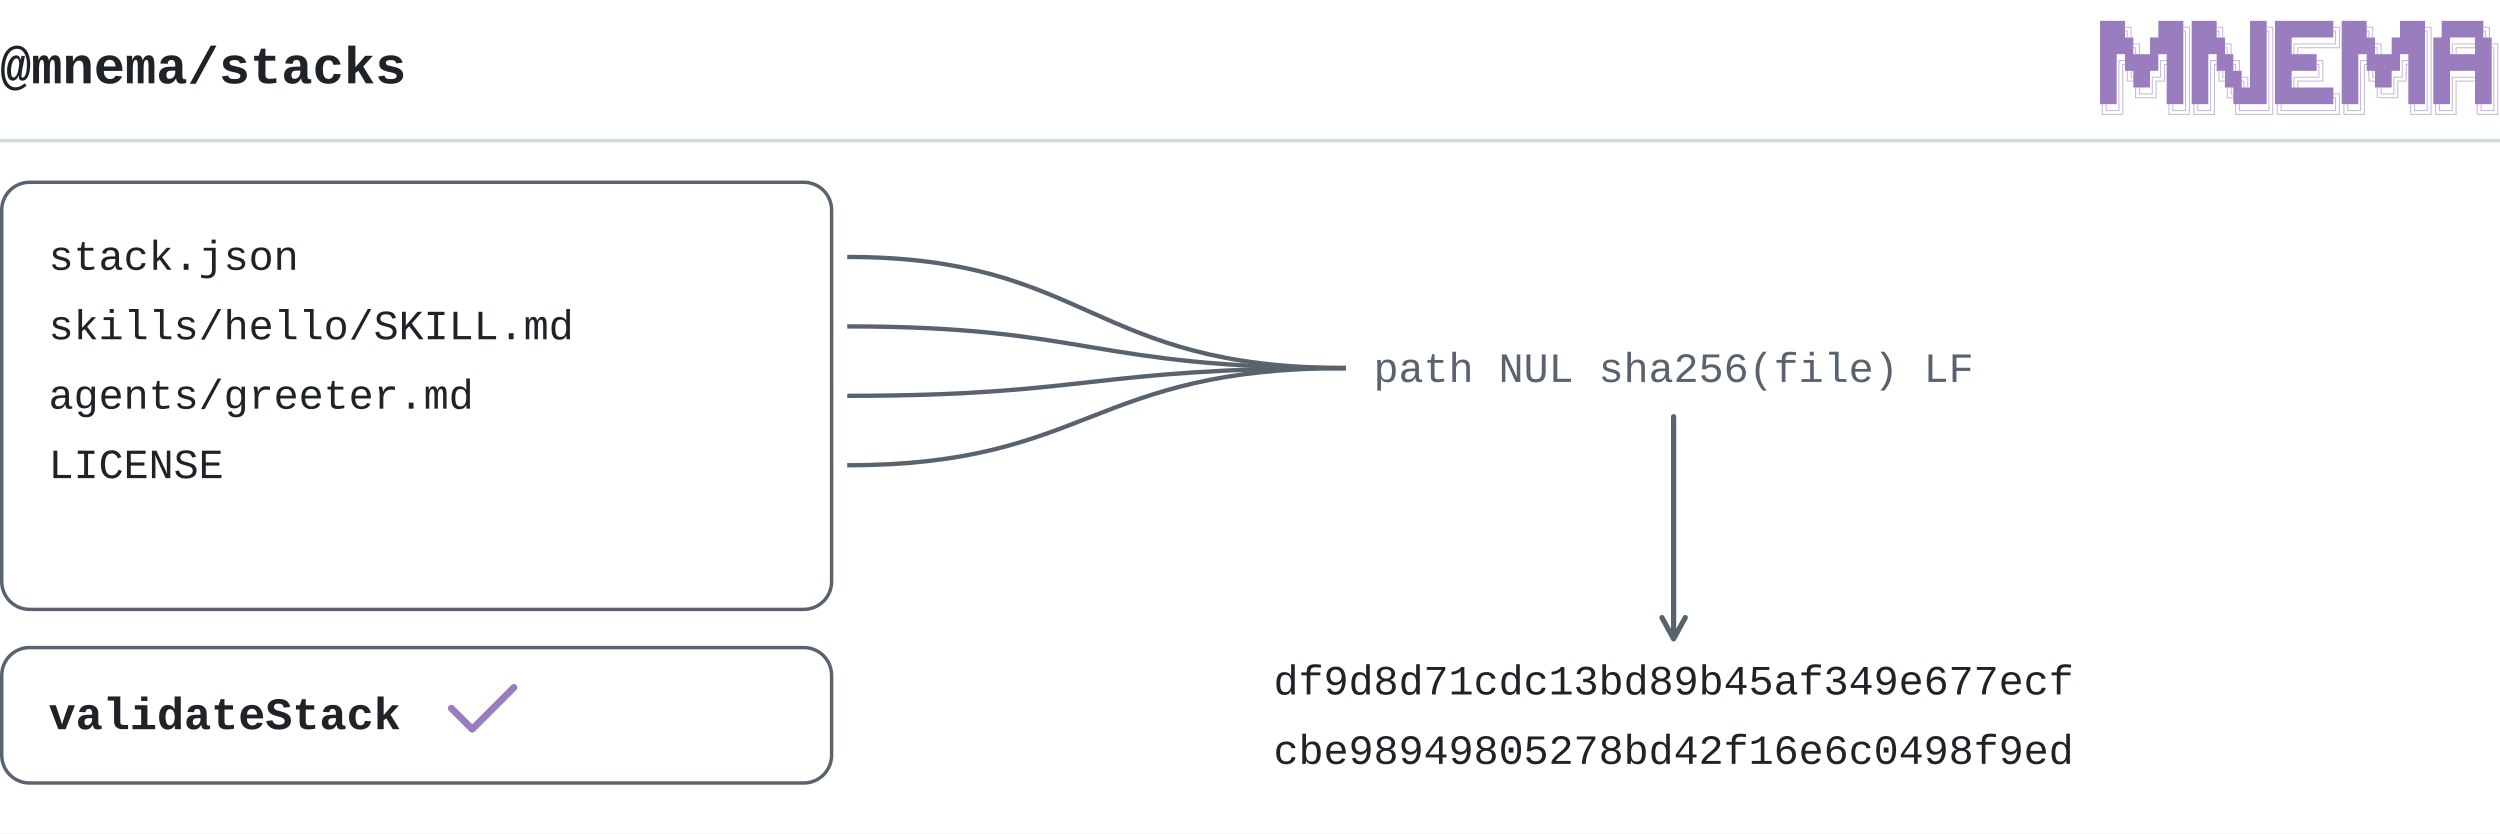
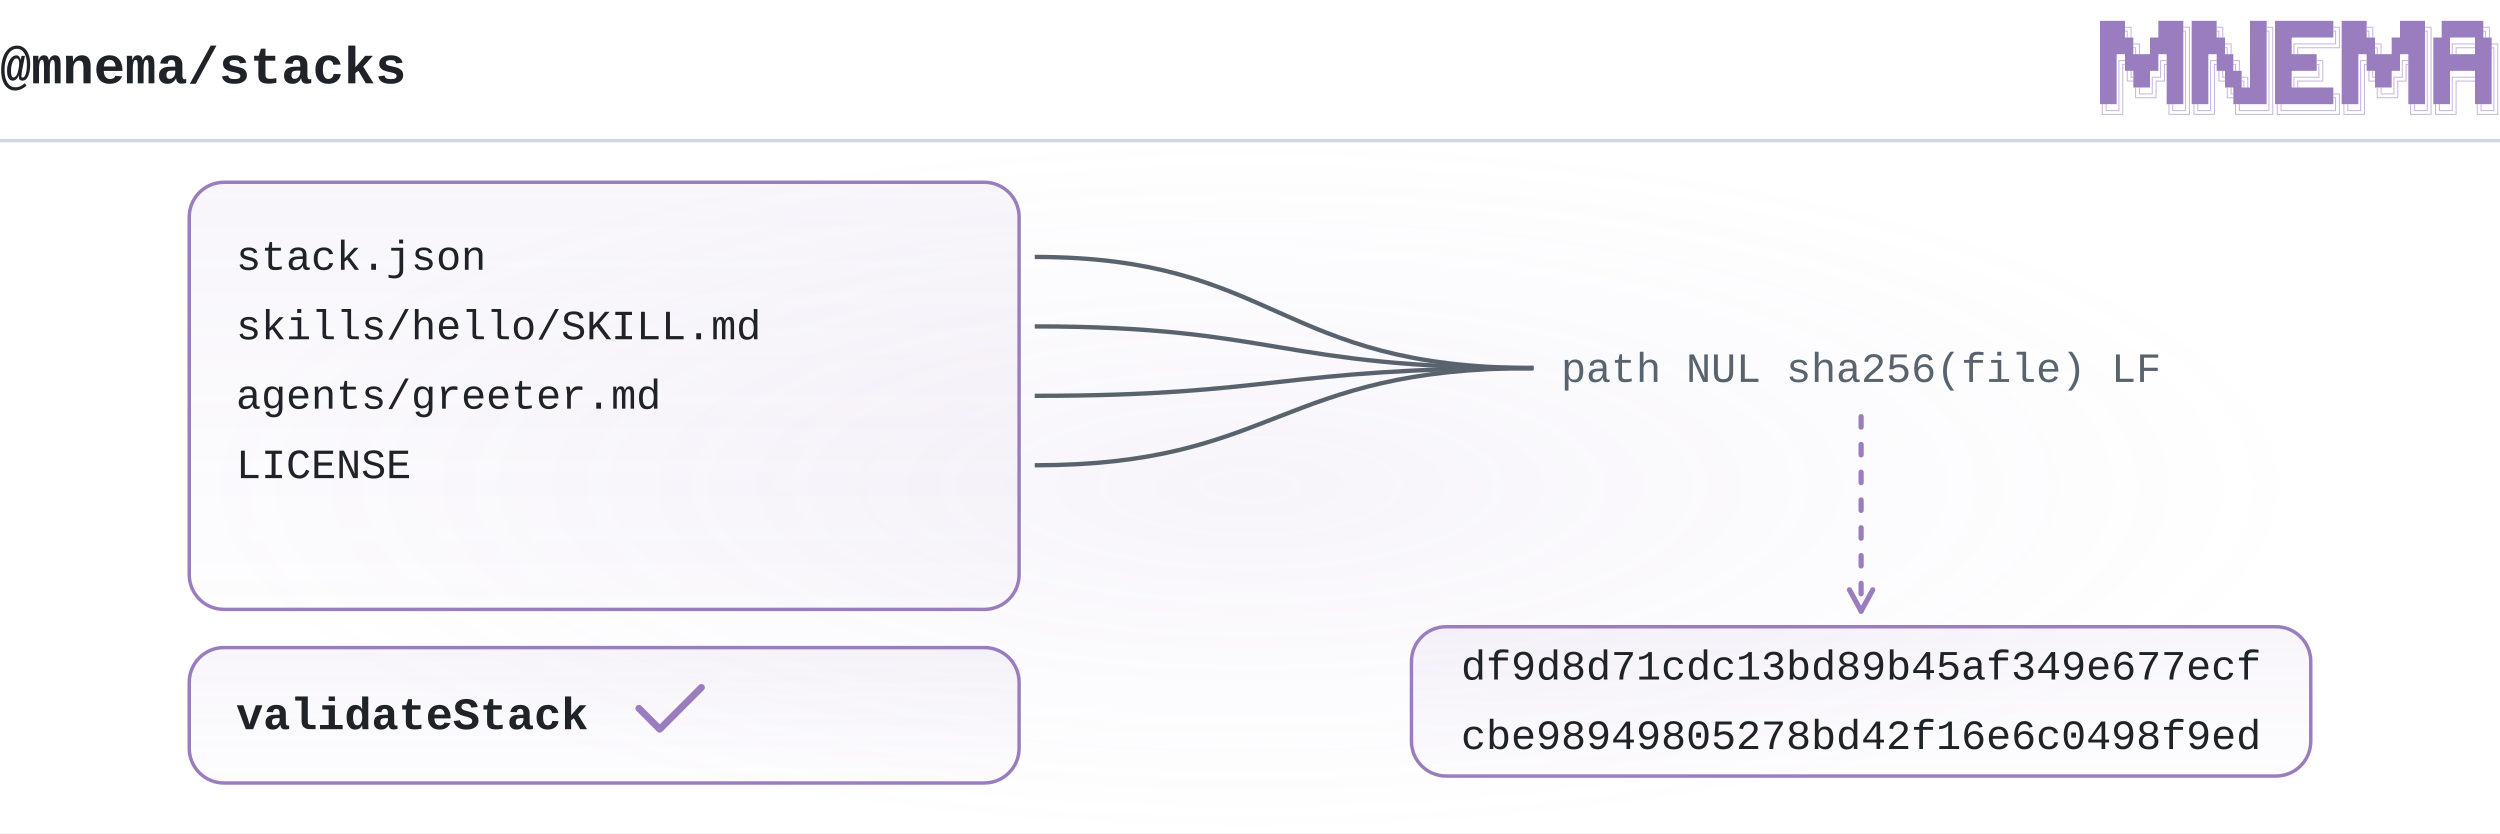
<svg xmlns="http://www.w3.org/2000/svg" width="100%" viewBox="0 0 720 240" role="img" aria-label="The stack contract: the stack.json schema, the validator, and the canonical digest a stack is identified by. A pure library; it runs nothing.">
  <style>
.a{animation-duration:10.5s;animation-iteration-count:infinite;animation-timing-function:ease-in-out}
- @keyframes k0{0%{opacity:0}2.86%{opacity:0}5.71%{opacity:1}90.48%{opacity:1}93.33%{opacity:0}100%{opacity:0}}
- @keyframes k1{0%{opacity:0}6.67%{opacity:0}9.52%{opacity:1}90.48%{opacity:1}93.33%{opacity:0}100%{opacity:0}}
- @keyframes k2{0%{opacity:0}10.48%{opacity:0}13.33%{opacity:1}90.48%{opacity:1}93.33%{opacity:0}100%{opacity:0}}
- @keyframes k3{0%{opacity:0}14.29%{opacity:0}17.14%{opacity:1}90.48%{opacity:1}93.33%{opacity:0}100%{opacity:0}}
- @keyframes k4{0%{opacity:0}19.05%{opacity:0}21.9%{opacity:1}40.95%{opacity:1}43.81%{opacity:0}100%{opacity:0}}
- @keyframes k5{0%{opacity:0}17.14%{opacity:0}20%{opacity:1}90.48%{opacity:1}93.33%{opacity:0}100%{opacity:0}}
- @keyframes k6{0%{opacity:0}24.76%{opacity:0}27.62%{opacity:1}40.95%{opacity:1}43.81%{opacity:0}100%{opacity:0}}
- @keyframes k7{0%{opacity:0}45.71%{opacity:0}48.57%{opacity:1}90.48%{opacity:1}93.33%{opacity:0}100%{opacity:0}}
- @keyframes k8{0%{opacity:0}53.33%{opacity:0}56.19%{opacity:1}90.48%{opacity:1}93.33%{opacity:0}100%{opacity:0}}
- @keyframes k9{0%{opacity:0}57.14%{opacity:0}60%{opacity:1}90.48%{opacity:1}93.33%{opacity:0}100%{opacity:0}}
- @keyframes k10{0%{opacity:0}66.67%{opacity:0}69.52%{opacity:1}90.48%{opacity:1}93.33%{opacity:0}100%{opacity:0}}
- @keyframes k11{0%{opacity:0}72.38%{opacity:0}75.24%{opacity:1}90.48%{opacity:1}93.33%{opacity:0}100%{opacity:0}}
- @keyframes k12{0%{opacity:0}72.38%{opacity:0}75.24%{opacity:1}90.48%{opacity:1}93.33%{opacity:0}100%{opacity:0}}
+ @keyframes k0{0%{opacity:0}1.9%{opacity:0}4.76%{opacity:1}90.48%{opacity:1}93.33%{opacity:0}100%{opacity:0}}
+ @keyframes k1{0%{opacity:0}2.86%{opacity:0}5.71%{opacity:1}90.48%{opacity:1}93.33%{opacity:0}100%{opacity:0}}
+ @keyframes k2{0%{opacity:0}6.67%{opacity:0}9.52%{opacity:1}90.48%{opacity:1}93.33%{opacity:0}100%{opacity:0}}
+ @keyframes k3{0%{opacity:0}10.48%{opacity:0}13.33%{opacity:1}90.48%{opacity:1}93.33%{opacity:0}100%{opacity:0}}
+ @keyframes k4{0%{opacity:0}14.29%{opacity:0}17.14%{opacity:1}90.48%{opacity:1}93.33%{opacity:0}100%{opacity:0}}
+ @keyframes k5{0%{opacity:0}19.05%{opacity:0}21.9%{opacity:1}40.95%{opacity:1}43.81%{opacity:0}100%{opacity:0}}
+ @keyframes k6{0%{opacity:0}17.14%{opacity:0}20%{opacity:1}90.48%{opacity:1}93.33%{opacity:0}100%{opacity:0}}
+ @keyframes k7{0%{opacity:0}24.76%{opacity:0}27.62%{opacity:1}40.95%{opacity:1}43.81%{opacity:0}100%{opacity:0}}
+ @keyframes k8{0%{opacity:0}45.71%{opacity:0}48.57%{opacity:1}90.48%{opacity:1}93.33%{opacity:0}100%{opacity:0}}
+ @keyframes k9{0%{opacity:0}45.24%{opacity:0}46.67%{opacity:1}51.43%{opacity:0}100%{opacity:0}}
+ @keyframes k10{0%{opacity:0}53.33%{opacity:0}56.19%{opacity:1}90.48%{opacity:1}93.33%{opacity:0}100%{opacity:0}}
+ @keyframes k11{0%{transform:translate(536px,120px)}69.52%{transform:translate(536px,120px)}76.19%{transform:translate(536px,176px)}77.14%{transform:translate(536px,176px)}78.1%{transform:translate(536px,120px)}100%{transform:translate(536px,120px)}}
+ @keyframes k12{0%{opacity:0}69.52%{opacity:0}70.67%{opacity:1}75.05%{opacity:1}76.67%{opacity:0}100%{opacity:0}}
+ @keyframes k13{0%{opacity:0}57.14%{opacity:0}60%{opacity:1}90.48%{opacity:1}93.33%{opacity:0}100%{opacity:0}}
+ @keyframes k14{0%{opacity:0}64.76%{opacity:0}67.62%{opacity:1}90.48%{opacity:1}93.33%{opacity:0}100%{opacity:0}}
+ @keyframes k15{0%{opacity:0}65.71%{opacity:0}68.57%{opacity:1}90.48%{opacity:1}93.33%{opacity:0}100%{opacity:0}}
+ @keyframes k16{0%{opacity:0}69.52%{opacity:0}72.38%{opacity:1}90.48%{opacity:1}93.33%{opacity:0}100%{opacity:0}}
+ @keyframes k17{0%{stroke-dashoffset:56}65.71%{stroke-dashoffset:56}70.48%{stroke-dashoffset:0}74.76%{stroke-dashoffset:0}75.71%{stroke-dashoffset:56}100%{stroke-dashoffset:56}}
+ @keyframes k18{0%{opacity:0}65.71%{opacity:0}67.62%{opacity:1}72.38%{opacity:1}74.29%{opacity:0}100%{opacity:0}}
+ @keyframes k19{0%{opacity:0}75.71%{opacity:0}77.14%{opacity:1}81.9%{opacity:0}100%{opacity:0}}
+ @keyframes k20{0%{opacity:0}76.19%{opacity:0}79.05%{opacity:1}90.48%{opacity:1}93.33%{opacity:0}100%{opacity:0}}
+ @keyframes k21{0%{opacity:0}76.19%{opacity:0}79.05%{opacity:1}90.48%{opacity:1}93.33%{opacity:0}100%{opacity:0}}
@media (prefers-reduced-motion: reduce){.a{animation:none!important}}
</style>
+   <defs>
+     <radialGradient id="glow" cx="0.5" cy="0.5" r="0.5">
+       <stop offset="0" stop-color="#997dbf" stop-opacity="0.08" />
+       <stop offset="0.6" stop-color="#997dbf" stop-opacity="0.03" />
+       <stop offset="1" stop-color="#997dbf" stop-opacity="0" />
+     </radialGradient>
+     <linearGradient id="tint" x1="0" y1="0" x2="0" y2="1">
+       <stop offset="0" stop-color="#997dbf" stop-opacity="0.07" />
+       <stop offset="1" stop-color="#997dbf" stop-opacity="0.02" />
+     </linearGradient>
+   </defs>
  <rect width="720" height="240" fill="#ffffff" />
+   <ellipse class="a" style="animation-name:k0" cx="360" cy="140" rx="300" ry="100" fill="url(#glow)" />
  <text x="0" y="24" font-family="ui-monospace,SFMono-Regular,'SF Mono',Menlo,Consolas,'Liberation Mono',monospace" font-size="15" font-weight="600" fill="#1f2328">@mnema/stacks</text>
  <g transform="translate(604.8 6) scale(0.2)">
    <path data-of="blocks" fill="#997dbf" d="M0 0h12.5v24.5h-12.5zM12 0h12.5v24.5h-12.5zM24 0h12v24.5h-12zM84 0h12.5v24.5h-12.5zM96 0h12.5v24.5h-12.5zM108 0h12v24.5h-12zM132 0h12.5v24.5h-12.5zM144 0h12.5v24.5h-12.5zM156 0h12v24.5h-12zM216 0h12.5v24.5h-12.5zM228 0h12v24.5h-12zM252 0h12.5v24.5h-12.5zM264 0h12.5v24.5h-12.5zM276 0h12.5v24h-12.5zM288 0h12.5v24h-12.5zM300 0h12.5v24h-12.5zM312 0h12.5v24h-12.5zM324 0h12v24h-12zM348 0h12.5v24.5h-12.5zM360 0h12.5v24.5h-12.5zM372 0h12v24.5h-12zM432 0h12.5v24.5h-12.5zM444 0h12.5v24.5h-12.5zM456 0h12v24.5h-12zM492 0h12.5v24.5h-12.5zM504 0h12.5v24h-12.5zM516 0h12.5v24h-12.5zM528 0h12.5v24h-12.5zM540 0h12v24.5h-12zM0 24h12.5v24.5h-12.5zM12 24h12.5v24.5h-12.5zM24 24h12.5v24h-12.5zM36 24h12v24.5h-12zM72 24h12.5v24.5h-12.5zM84 24h12.5v24h-12.5zM96 24h12.5v24.5h-12.5zM108 24h12v24.5h-12zM132 24h12.5v24.5h-12.5zM144 24h12.5v24.5h-12.5zM156 24h12.5v24h-12.5zM168 24h12v24.5h-12zM216 24h12.5v24.5h-12.5zM228 24h12v24.5h-12zM252 24h12.5v24.5h-12.5zM264 24h12v24.5h-12zM348 24h12.5v24.5h-12.5zM360 24h12.5v24.5h-12.5zM372 24h12.5v24h-12.5zM384 24h12v24.5h-12zM420 24h12.5v24.5h-12.5zM432 24h12.5v24h-12.5zM444 24h12.5v24.5h-12.5zM456 24h12v24.5h-12zM480 24h12.5v24.5h-12.5zM492 24h12v24.5h-12zM540 24h12.5v24.5h-12.5zM552 24h12v24.5h-12zM0 48h12.5v24.5h-12.5zM12 48h12v24.5h-12zM36 48h12.5v24h-12.5zM48 48h12.5v24.5h-12.5zM60 48h12.5v24.5h-12.5zM72 48h12v24h-12zM96 48h12.5v24.5h-12.5zM108 48h12v24.5h-12zM132 48h12.5v24.5h-12.5zM144 48h12v24.5h-12zM168 48h12.5v24h-12.5zM180 48h12v24.5h-12zM216 48h12.5v24.5h-12.5zM228 48h12v24.5h-12zM252 48h12.5v24.5h-12.5zM264 48h12.5v24.5h-12.5zM276 48h12.5v24h-12.5zM288 48h12.5v24h-12.5zM300 48h12v24h-12zM348 48h12.5v24.5h-12.5zM360 48h12v24.5h-12zM384 48h12.5v24h-12.5zM396 48h12.5v24.5h-12.5zM408 48h12.5v24.5h-12.5zM420 48h12v24h-12zM444 48h12.5v24.5h-12.5zM456 48h12v24.5h-12zM480 48h12.5v24.5h-12.5zM492 48h12.5v24.5h-12.5zM504 48h12.5v24h-12.5zM516 48h12.5v24h-12.5zM528 48h12.5v24h-12.5zM540 48h12.5v24.5h-12.5zM552 48h12v24.5h-12zM0 72h12.5v24.5h-12.5zM12 72h12v24.5h-12zM48 72h12.5v24h-12.5zM60 72h12v24h-12zM96 72h12.5v24.5h-12.5zM108 72h12v24.5h-12zM132 72h12.5v24.5h-12.5zM144 72h12v24.5h-12zM180 72h12.5v24h-12.5zM192 72h12v24.5h-12zM216 72h12.5v24.5h-12.5zM228 72h12v24.5h-12zM252 72h12.5v24.5h-12.5zM264 72h12v24.5h-12zM348 72h12.5v24.5h-12.5zM360 72h12v24.5h-12zM396 72h12.5v24h-12.5zM408 72h12v24h-12zM444 72h12.5v24.5h-12.5zM456 72h12v24.5h-12zM480 72h12.5v24.5h-12.5zM492 72h12v24.5h-12zM540 72h12.5v24.5h-12.5zM552 72h12v24.5h-12zM0 96h12.5v24h-12.5zM12 96h12v24h-12zM96 96h12.5v24h-12.5zM108 96h12v24h-12zM132 96h12.5v24h-12.5zM144 96h12v24h-12zM192 96h12.5v24h-12.5zM204 96h12.5v24h-12.5zM216 96h12.5v24h-12.5zM228 96h12v24h-12zM252 96h12.5v24h-12.5zM264 96h12.5v24h-12.5zM276 96h12.5v24h-12.5zM288 96h12.5v24h-12.5zM300 96h12.5v24h-12.5zM312 96h12.5v24h-12.5zM324 96h12v24h-12zM348 96h12.5v24h-12.5zM360 96h12v24h-12zM444 96h12.5v24h-12.5zM456 96h12v24h-12zM480 96h12.5v24h-12.5zM492 96h12v24h-12zM540 96h12.5v24h-12.5zM552 96h12v24h-12z" />
    <path data-of="lines" fill="none" stroke="#997dbf" stroke-opacity="0.55" stroke-width="1.5" stroke-linejoin="miter" d="M36 9.25L44.75 9.25L44.75 24M36 14.75L39.25 14.75L39.25 24M120 9.25L128.75 9.25L128.75 24M120 14.75L123.25 14.75L123.25 24M168 9.25L176.75 9.25L176.75 24M168 14.75L171.25 14.75L171.25 24M240 9.25L248.75 9.25L248.75 24M240 14.75L243.25 14.75L243.25 24M336 9.25L344.75 9.25L344.75 24M336 14.75L339.25 14.75L339.25 24M384 9.25L392.75 9.25L392.75 24M384 14.75L387.25 14.75L387.25 24M468 9.25L476.75 9.25L476.75 24M468 14.75L471.25 14.75L471.25 24M552 9.25L560.75 9.25L560.75 24M552 14.75L555.25 14.75L555.25 24M48 33.25L56.75 33.25L56.75 48M48 38.75L51.25 38.75L51.25 48M123.25 24L123.25 48M128.75 24L128.75 48M180 33.25L188.75 33.25L188.75 48M180 38.75L183.25 38.75L183.25 48M243.25 24L243.25 48M248.75 24L248.75 48M288 33.25L279.25 33.25L279.25 48M288 38.75L284.75 38.75L284.75 48M288 33.25L300 33.25M288 38.75L300 38.75M300 33.25L312 33.25M300 38.75L312 38.75M312 33.25L324 33.25M312 38.75L324 38.75M324 33.25L336 33.25M324 38.75L336 38.75M344.75 24L344.75 38.75L336 38.75M339.25 24L339.25 33.25L336 33.25M396 33.25L404.75 33.25L404.75 48M396 38.75L399.25 38.75L399.25 48M471.25 24L471.25 48M476.75 24L476.75 48M516 33.25L507.25 33.25L507.25 48M516 38.75L512.75 38.75L512.75 48M516 33.25L528 33.25M516 38.75L528 38.75M528 33.25L540 33.25M528 38.75L540 38.75M564 33.25L572.75 33.25L572.75 48M564 38.75L567.25 38.75L567.25 48M36 57.25L27.25 57.25L27.25 72M36 62.75L32.75 62.75L32.75 72M96 57.25L87.25 57.25L87.25 72M96 62.75L92.75 62.75L92.75 72M123.25 48L123.25 72M128.75 48L128.75 72M168 57.25L159.25 57.25L159.25 72M168 62.75L164.75 62.75L164.75 72M192 57.25L200.75 57.25L200.75 72M192 62.75L195.25 62.75L195.25 72M243.25 48L243.25 72M248.75 48L248.75 72M312 57.25L320.75 57.25L320.75 72M312 62.75L315.25 62.75L315.25 72M384 57.25L375.25 57.25L375.25 72M384 62.75L380.75 62.75L380.75 72M444 57.25L435.25 57.25L435.25 72M444 62.75L440.75 62.75L440.75 72M471.25 48L471.25 72M476.75 48L476.75 72M567.25 48L567.25 72M572.75 48L572.75 72M27.25 72L27.25 96M32.75 72L32.75 96M39.25 72L39.25 86.75L48 86.75M44.75 72L44.75 81.25L48 81.25M84 81.25L75.25 81.25L75.25 96M84 86.75L80.75 86.75L80.75 96M92.75 72L92.75 86.75L84 86.75M87.25 72L87.25 81.25L84 81.25M123.25 72L123.25 96M128.75 72L128.75 96M159.25 72L159.25 96M164.75 72L164.75 96M171.25 72L171.25 86.75L180 86.75M176.75 72L176.75 81.25L180 81.25M204 81.25L212.75 81.25L212.75 96M204 86.75L207.25 86.75L207.25 96M243.25 72L243.25 96M248.75 72L248.75 96M288 81.25L279.25 81.25L279.25 96M288 86.75L284.75 86.75L284.75 96M288 81.25L300 81.25M288 86.75L300 86.75M300 81.25L312 81.25M300 86.75L312 86.75M320.75 72L320.75 86.75L312 86.75M315.25 72L315.25 81.25L312 81.25M375.25 72L375.25 96M380.75 72L380.75 96M387.25 72L387.25 86.75L396 86.75M392.75 72L392.75 81.25L396 81.25M432 81.25L423.25 81.25L423.25 96M432 86.75L428.75 86.75L428.75 96M440.75 72L440.75 86.75L432 86.75M435.25 72L435.25 81.25L432 81.25M471.25 72L471.25 96M476.75 72L476.75 96M516 81.25L507.25 81.25L507.25 96M516 86.75L512.75 86.75L512.75 96M516 81.25L528 81.25M516 86.75L528 86.75M528 81.25L540 81.25M528 86.75L540 86.75M567.25 72L567.25 96M572.75 72L572.75 96M27.25 96L27.25 120M32.75 96L32.75 120M51.25 96L51.25 110.75L60 110.75M56.75 96L56.75 105.25L60 105.25M60 105.25L72 105.25M60 110.75L72 110.75M80.75 96L80.75 110.75L72 110.75M75.25 96L75.25 105.25L72 105.25M123.25 96L123.25 120M128.75 96L128.75 120M159.25 96L159.25 120M164.75 96L164.75 120M183.25 96L183.25 110.75L192 110.75M188.75 96L188.75 105.25L192 105.25M243.25 96L243.25 120M248.75 96L248.75 120M336 105.25L344.75 105.25L344.75 120M336 110.75L339.25 110.75L339.25 120M375.25 96L375.25 120M380.75 96L380.75 120M399.25 96L399.25 110.75L408 110.75M404.75 96L404.75 105.25L408 105.25M408 105.25L420 105.25M408 110.75L420 110.75M428.75 96L428.75 110.75L420 110.75M423.25 96L423.25 105.25L420 105.25M471.25 96L471.25 120M476.75 96L476.75 120M507.25 96L507.25 120M512.75 96L512.75 120M567.25 96L567.25 120M572.75 96L572.75 120M3.25 120L3.25 134.75L12 134.75M8.75 120L8.75 129.25L12 129.25M12 129.25L24 129.25M12 134.75L24 134.75M32.75 120L32.75 134.75L24 134.75M27.25 120L27.25 129.25L24 129.25M99.25 120L99.25 134.75L108 134.75M104.75 120L104.75 129.25L108 129.25M108 129.25L120 129.25M108 134.75L120 134.75M128.75 120L128.75 134.75L120 134.75M123.25 120L123.25 129.25L120 129.25M135.25 120L135.25 134.75L144 134.75M140.75 120L140.75 129.25L144 129.25M144 129.25L156 129.25M144 134.75L156 134.75M164.75 120L164.75 134.75L156 134.75M159.25 120L159.25 129.25L156 129.25M195.25 120L195.25 134.75L204 134.75M200.75 120L200.75 129.25L204 129.25M204 129.25L216 129.25M204 134.75L216 134.75M216 129.25L228 129.25M216 134.75L228 134.75M228 129.25L240 129.25M228 134.75L240 134.75M248.75 120L248.75 134.75L240 134.75M243.25 120L243.25 129.25L240 129.25M255.25 120L255.25 134.75L264 134.75M260.75 120L260.75 129.25L264 129.25M264 129.25L276 129.25M264 134.75L276 134.75M276 129.25L288 129.25M276 134.75L288 134.75M288 129.25L300 129.25M288 134.75L300 134.75M300 129.25L312 129.25M300 134.75L312 134.75M312 129.25L324 129.25M312 134.75L324 134.75M324 129.25L336 129.25M324 134.75L336 134.75M344.75 120L344.75 134.75L336 134.75M339.25 120L339.25 129.25L336 129.25M351.25 120L351.25 134.75L360 134.75M356.75 120L356.75 129.25L360 129.25M360 129.25L372 129.25M360 134.75L372 134.75M380.75 120L380.75 134.75L372 134.75M375.25 120L375.25 129.25L372 129.25M447.25 120L447.25 134.75L456 134.75M452.75 120L452.75 129.25L456 129.25M456 129.25L468 129.25M456 134.75L468 134.75M476.75 120L476.75 134.75L468 134.75M471.25 120L471.25 129.25L468 129.25M483.25 120L483.25 134.75L492 134.75M488.75 120L488.75 129.25L492 129.25M492 129.25L504 129.25M492 134.75L504 134.75M512.75 120L512.75 134.75L504 134.75M507.25 120L507.25 129.25L504 129.25M543.25 120L543.25 134.75L552 134.75M548.75 120L548.75 129.25L552 129.25M552 129.25L564 129.25M552 134.75L564 134.75M572.75 120L572.75 134.75L564 134.75M567.25 120L567.25 129.25L564 129.25" />
  </g>
  <path d="M0 40.5H720" stroke="#d1d9e0" />
-   <rect x="0.5" y="52.5" width="239" height="123" rx="8" fill="none" stroke="#59636e" />
-   <text class="a" style="animation-name:k0" x="14" y="77.7" font-family="ui-monospace,SFMono-Regular,'SF Mono',Menlo,Consolas,'Liberation Mono',monospace" font-size="12" fill="#1f2328">stack.json</text>
-   <text class="a" style="animation-name:k1" x="14" y="97.7" font-family="ui-monospace,SFMono-Regular,'SF Mono',Menlo,Consolas,'Liberation Mono',monospace" font-size="12" fill="#1f2328">skills/hello/SKILL.md</text>
-   <text class="a" style="animation-name:k2" x="14" y="117.7" font-family="ui-monospace,SFMono-Regular,'SF Mono',Menlo,Consolas,'Liberation Mono',monospace" font-size="12" fill="#1f2328">agents/greeter.md</text>
-   <text class="a" style="animation-name:k3" x="14" y="137.7" font-family="ui-monospace,SFMono-Regular,'SF Mono',Menlo,Consolas,'Liberation Mono',monospace" font-size="12" fill="#1f2328">LICENSE</text>
-   <text class="a" style="animation-name:k4" opacity="0" x="14" y="157.7" font-family="ui-monospace,SFMono-Regular,'SF Mono',Menlo,Consolas,'Liberation Mono',monospace" font-size="12" fill="#1f2328">.mcp.json</text>
-   <rect x="0.5" y="186.5" width="239" height="39" rx="8" fill="none" stroke="#59636e" />
-   <text class="a" style="animation-name:k5" x="14" y="210" font-family="ui-monospace,SFMono-Regular,'SF Mono',Menlo,Consolas,'Liberation Mono',monospace" font-size="13" font-weight="600" fill="#1f2328">validateStack</text>
-   <text class="a" style="animation-name:k6" opacity="0" x="130" y="209.7" font-family="ui-monospace,SFMono-Regular,'SF Mono',Menlo,Consolas,'Liberation Mono',monospace" font-size="12" fill="#1f2328">mcp-server</text>
-   <path class="a" style="animation-name:k7" d="M130 204L136 210L148 198" fill="none" stroke="#997dbf" stroke-width="2" stroke-linecap="round" stroke-linejoin="round" />
-   <g class="a" style="animation-name:k8">
-     <path d="M244 74C313.8 74 313.8 106 387.6 106" fill="none" stroke="#59636e" stroke-width="1.25" />
-     <path d="M244 94C313.8 94 313.8 106 387.6 106" fill="none" stroke="#59636e" stroke-width="1.25" />
-     <path d="M244 114C313.8 114 313.8 106 387.6 106" fill="none" stroke="#59636e" stroke-width="1.25" />
-     <path d="M244 134C313.8 134 313.8 106 387.6 106" fill="none" stroke="#59636e" stroke-width="1.25" />
+   <rect x="54.5" y="52.5" width="239" height="123" rx="10" fill="url(#tint)" stroke="#997dbf" />
+   <text class="a" style="animation-name:k1" x="68" y="77.7" font-family="ui-monospace,SFMono-Regular,'SF Mono',Menlo,Consolas,'Liberation Mono',monospace" font-size="12" fill="#1f2328">stack.json</text>
+   <text class="a" style="animation-name:k2" x="68" y="97.7" font-family="ui-monospace,SFMono-Regular,'SF Mono',Menlo,Consolas,'Liberation Mono',monospace" font-size="12" fill="#1f2328">skills/hello/SKILL.md</text>
+   <text class="a" style="animation-name:k3" x="68" y="117.7" font-family="ui-monospace,SFMono-Regular,'SF Mono',Menlo,Consolas,'Liberation Mono',monospace" font-size="12" fill="#1f2328">agents/greeter.md</text>
+   <text class="a" style="animation-name:k4" x="68" y="137.7" font-family="ui-monospace,SFMono-Regular,'SF Mono',Menlo,Consolas,'Liberation Mono',monospace" font-size="12" fill="#1f2328">LICENSE</text>
+   <text class="a" style="animation-name:k5" opacity="0" x="68" y="157.7" font-family="ui-monospace,SFMono-Regular,'SF Mono',Menlo,Consolas,'Liberation Mono',monospace" font-size="12" fill="#1f2328">.mcp.json</text>
+   <rect x="54.5" y="186.5" width="239" height="39" rx="10" fill="url(#tint)" stroke="#997dbf" />
+   <text class="a" style="animation-name:k6" x="68" y="210" font-family="ui-monospace,SFMono-Regular,'SF Mono',Menlo,Consolas,'Liberation Mono',monospace" font-size="13" font-weight="600" fill="#1f2328">validateStack</text>
+   <text class="a" style="animation-name:k7" opacity="0" x="184" y="209.7" font-family="ui-monospace,SFMono-Regular,'SF Mono',Menlo,Consolas,'Liberation Mono',monospace" font-size="12" fill="#1f2328">mcp-server</text>
+   <path class="a" style="animation-name:k8" d="M184 204L190 210L202 198" fill="none" stroke="#997dbf" stroke-width="2" stroke-linecap="round" stroke-linejoin="round" />
+   <rect class="a" style="animation-name:k9" opacity="0" x="55.5" y="187.5" width="237" height="37" rx="9" fill="none" stroke="#997dbf" stroke-width="3" />
+   <g class="a" style="animation-name:k10">
+     <path d="M298 74C367.8 74 367.8 106 441.6 106" fill="none" stroke="#59636e" stroke-width="1.25" />
+     <path d="M298 94C367.8 94 367.8 106 441.6 106" fill="none" stroke="#59636e" stroke-width="1.25" />
+     <path d="M298 114C367.8 114 367.8 106 441.6 106" fill="none" stroke="#59636e" stroke-width="1.25" />
+     <path d="M298 134C367.8 134 367.8 106 441.6 106" fill="none" stroke="#59636e" stroke-width="1.25" />
  </g>
-   <text class="a" style="animation-name:k9" x="482" y="110" font-family="ui-monospace,SFMono-Regular,'SF Mono',Menlo,Consolas,'Liberation Mono',monospace" font-size="12" fill="#59636e" text-anchor="middle">path NUL sha256(file) LF</text>
-   <path class="a" style="animation-name:k10" d="M482 120L482 184M485.36 177.86L482 184L478.64 177.86" fill="none" stroke="#59636e" stroke-width="1.5" stroke-linecap="round" stroke-linejoin="round" />
-   <text class="a" style="animation-name:k11" x="482" y="200" font-family="ui-monospace,SFMono-Regular,'SF Mono',Menlo,Consolas,'Liberation Mono',monospace" font-size="12" fill="#1f2328" text-anchor="middle">df9d8d71cdc13bd89b45af349e677ecf</text>
-   <text class="a" style="animation-name:k12" x="482" y="220" font-family="ui-monospace,SFMono-Regular,'SF Mono',Menlo,Consolas,'Liberation Mono',monospace" font-size="12" fill="#1f2328" text-anchor="middle">cbe98949805278bd42f16e6c0498f9ed</text>
+   <text class="a" style="animation-name:k13" x="536" y="110" font-family="ui-monospace,SFMono-Regular,'SF Mono',Menlo,Consolas,'Liberation Mono',monospace" font-size="12" fill="#59636e" text-anchor="middle">path NUL sha256(file) LF</text>
+   <g class="a" style="animation-name:k14">
+     <rect x="406.5" y="180.5" width="259" height="43" rx="10" fill="url(#tint)" stroke="#997dbf" />
+   </g>
+   <path class="a" style="animation-name:k15" d="M536 120L536 176" fill="none" stroke="#997dbf" stroke-dasharray="3 5" stroke-linecap="round" stroke-width="1.5" />
+   <path class="a" style="animation-name:k16" d="M539.36 169.86L536 176L532.64 169.86" fill="none" stroke="#997dbf" stroke-width="1.5" stroke-linecap="round" stroke-linejoin="round" />
+   <path class="a" style="animation-name:k17,k18" opacity="0" d="M536 120L536 176" fill="none" stroke="#997dbf" stroke-width="2" stroke-linecap="round" stroke-dasharray="56 56" />
+   <g class="a" style="animation-name:k11,k12" opacity="0">
+     <circle r="8" fill="#997dbf" fill-opacity="0.22" />
+     <circle r="4" fill="#997dbf" />
+   </g>
+   <rect class="a" style="animation-name:k19" opacity="0" x="407.5" y="181.5" width="257" height="41" rx="9" fill="none" stroke="#997dbf" stroke-width="3" />
+   <text class="a" style="animation-name:k20" x="536" y="195.7" font-family="ui-monospace,SFMono-Regular,'SF Mono',Menlo,Consolas,'Liberation Mono',monospace" font-size="12" fill="#1f2328" text-anchor="middle">df9d8d71cdc13bd89b45af349e677ecf</text>
+   <text class="a" style="animation-name:k21" x="536" y="215.7" font-family="ui-monospace,SFMono-Regular,'SF Mono',Menlo,Consolas,'Liberation Mono',monospace" font-size="12" fill="#1f2328" text-anchor="middle">cbe98949805278bd42f16e6c0498f9ed</text>
</svg>
